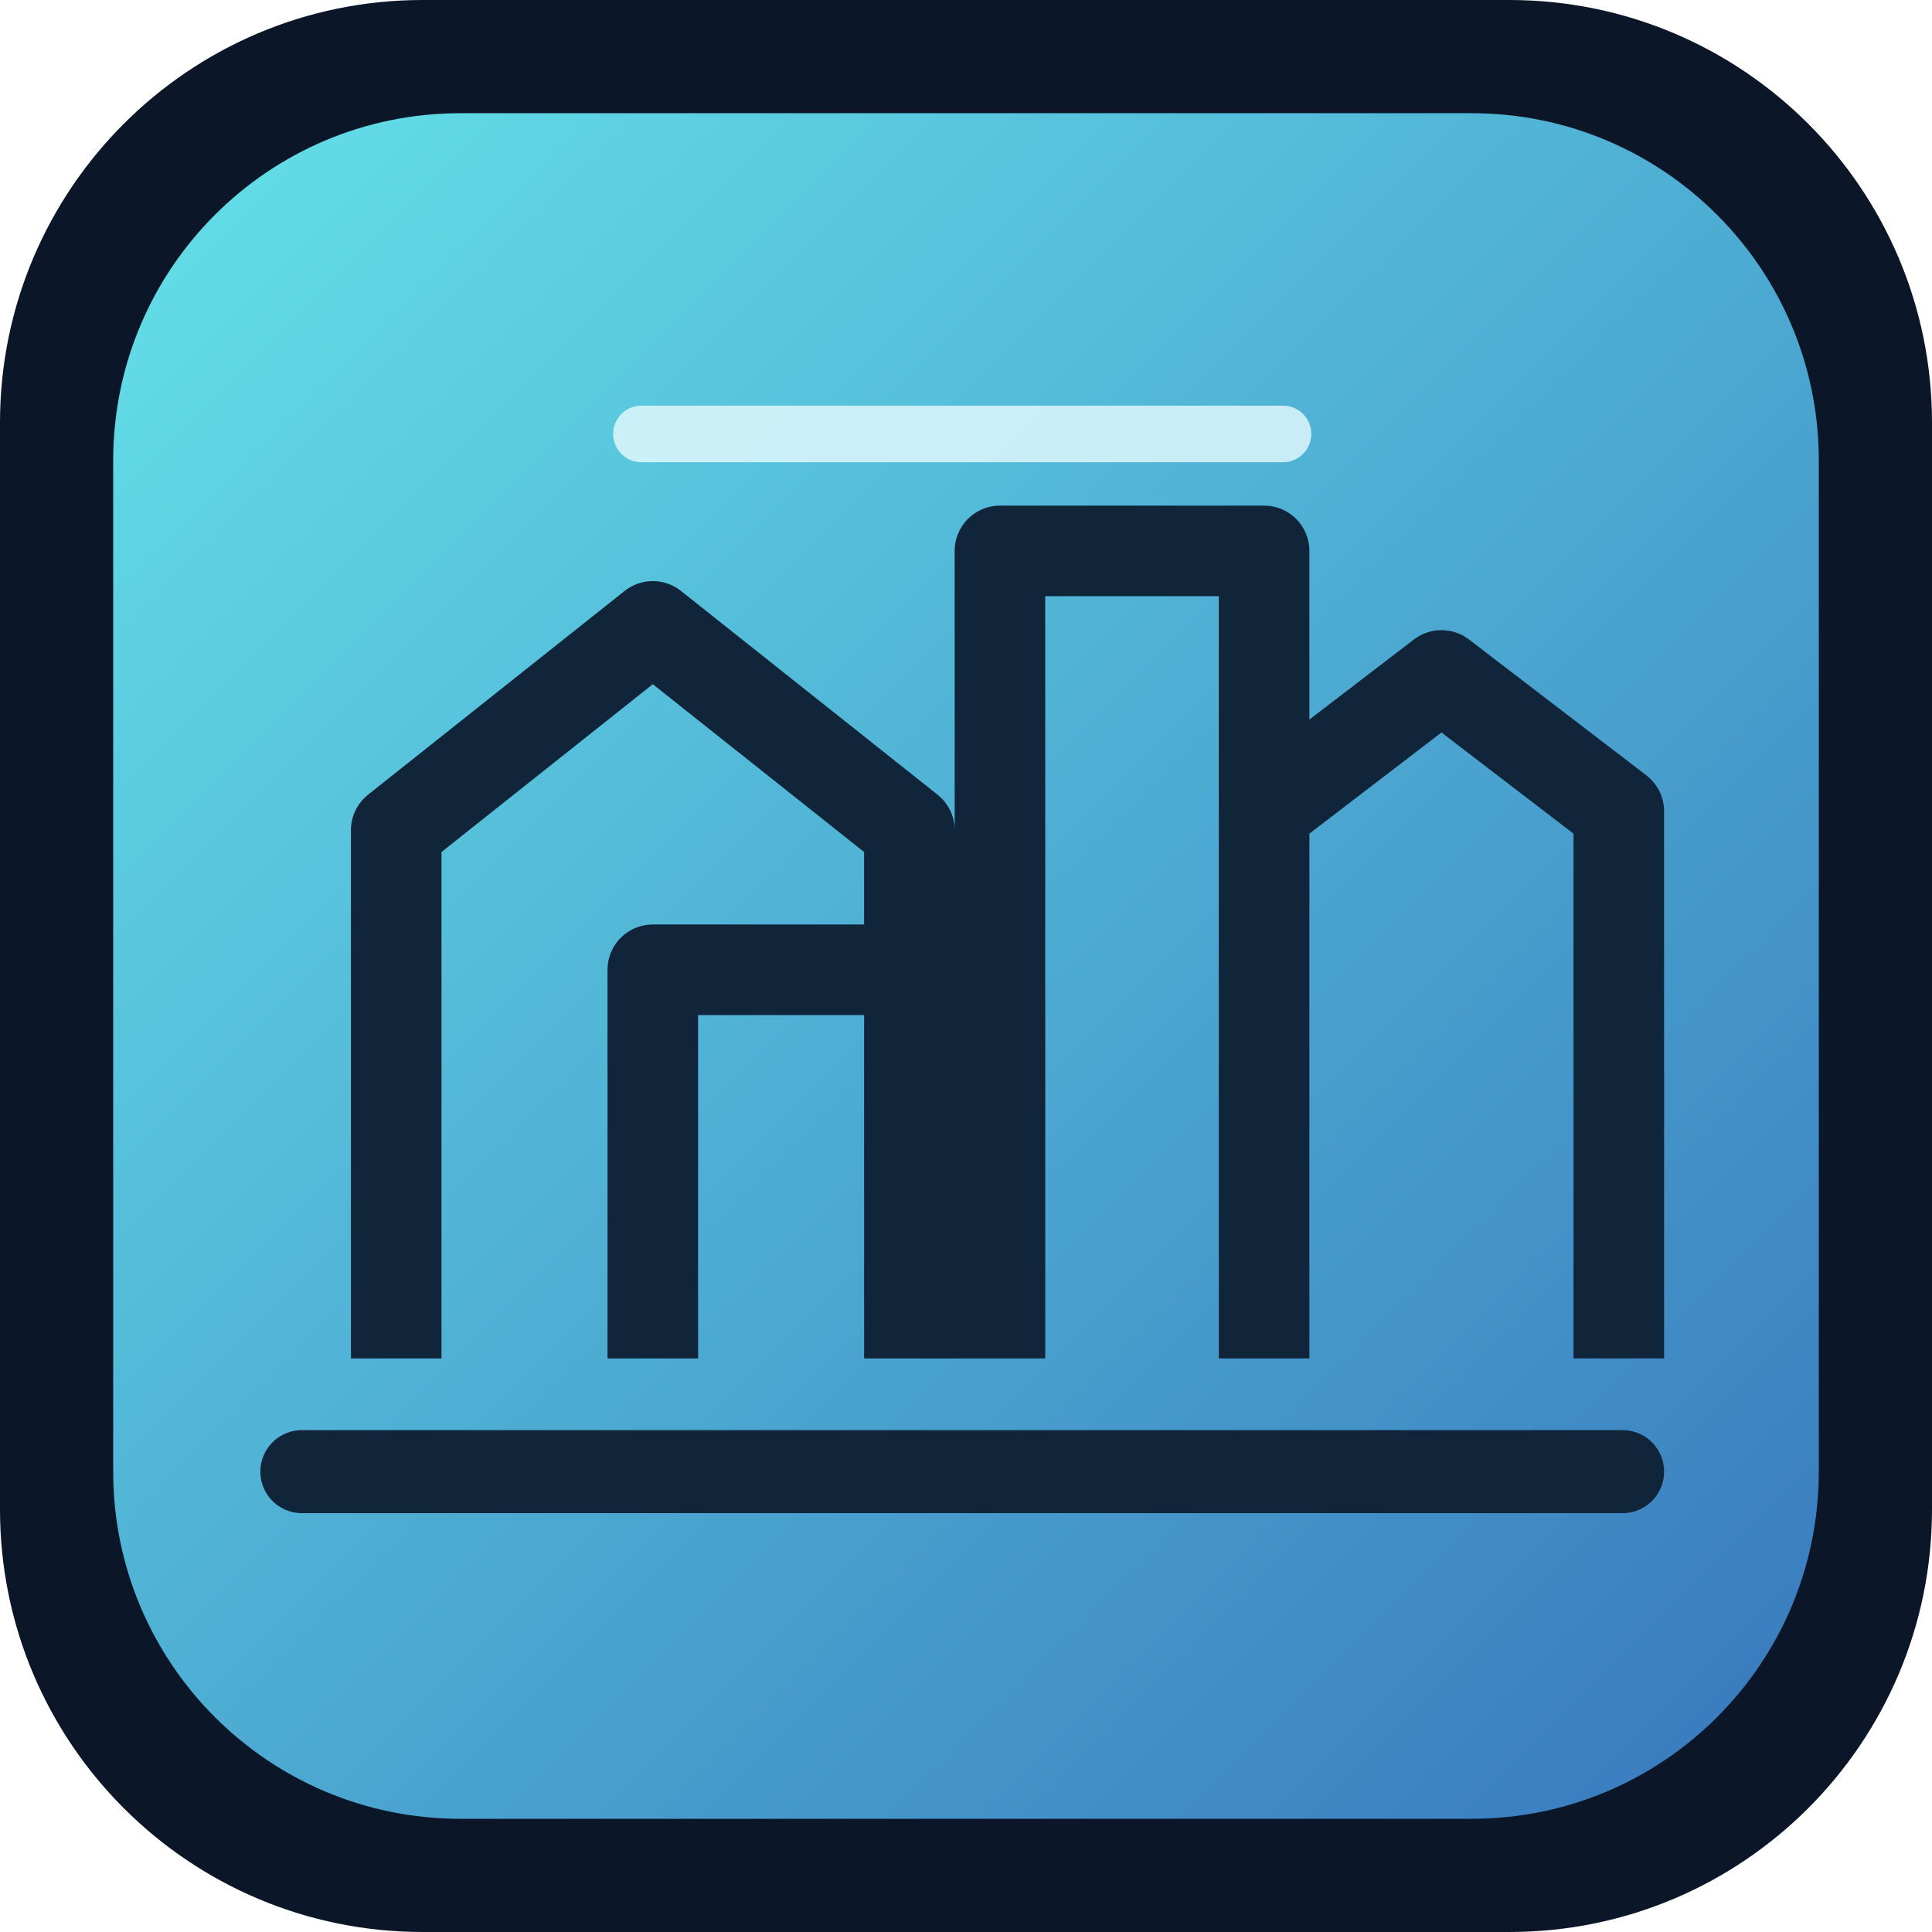
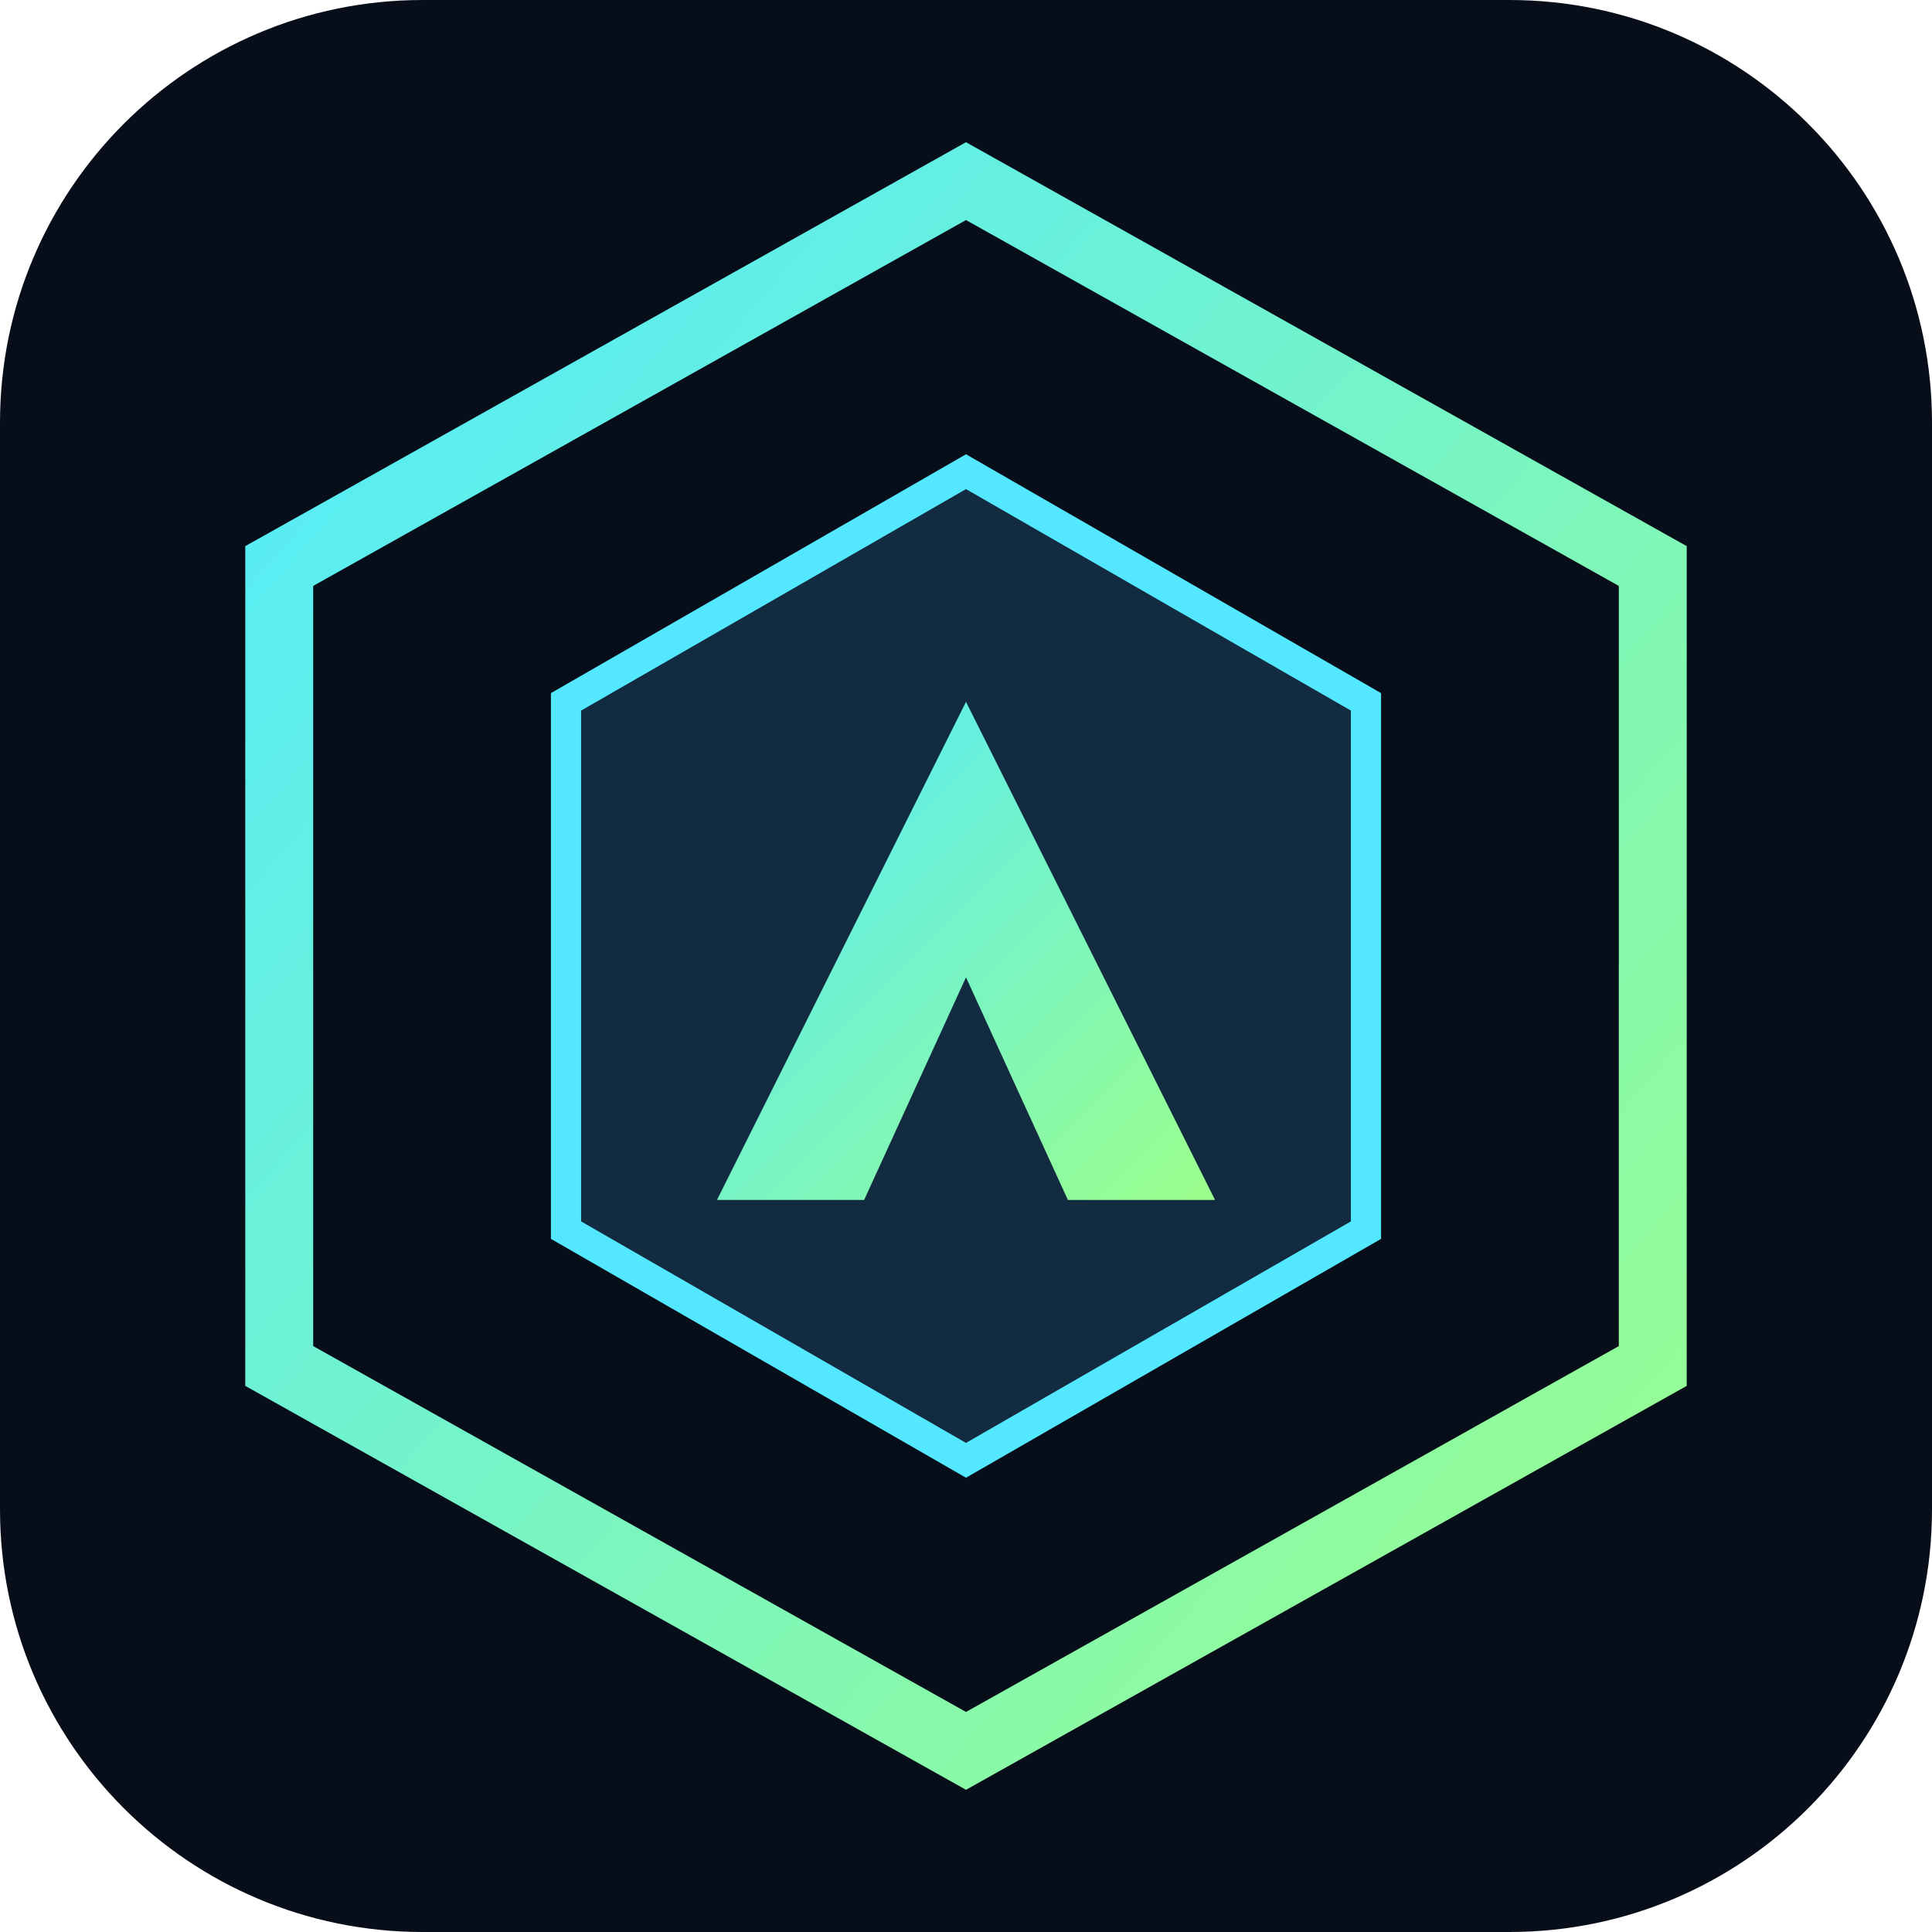
<svg xmlns="http://www.w3.org/2000/svg" viewBox="0 0 512 512">
  <defs>
-     <linearGradient id="g" x1="0" y1="0" x2="1" y2="1">
-       <stop stop-color="#64e1e9" />
-       <stop offset="1" stop-color="#3878bd" />
+     <linearGradient id="g" x2="1" y2="1">
+       <stop stop-color="#51eaff" />
+       <stop offset="1" stop-color="#9cff8b" />
    </linearGradient>
  </defs>
-   <rect width="512" height="512" rx="112" fill="#0b1728" />
-   <rect x="30" y="30" width="452" height="452" rx="92" fill="url(#g)" />
-   <path d="M105 360V220l68-54 68 54v140M173 360V257h68v103M265 360V146h70v214M335 360V215l47-36 47 36v145" fill="none" stroke="#10243a" stroke-width="24" stroke-linejoin="round" />
-   <path d="M80 390h350" stroke="#10243a" stroke-width="22" stroke-linecap="round" />
-   <path d="M170 115h170" stroke="#e9faff" stroke-width="15" stroke-linecap="round" opacity=".8" />
+   <rect width="512" height="512" rx="112" fill="#080e19" />
+   <path d="M256 48 438 150v212L256 464 74 362V150z" fill="none" stroke="url(#g)" stroke-width="18" />
+   <path d="m256 125 106 61v140l-106 61-106-61V186z" fill="#132b40" stroke="#53e8ff" stroke-width="8" />
+   <path d="m190 318 66-132 66 132h-39l-27-59-27 59z" fill="url(#g)" />
</svg>
